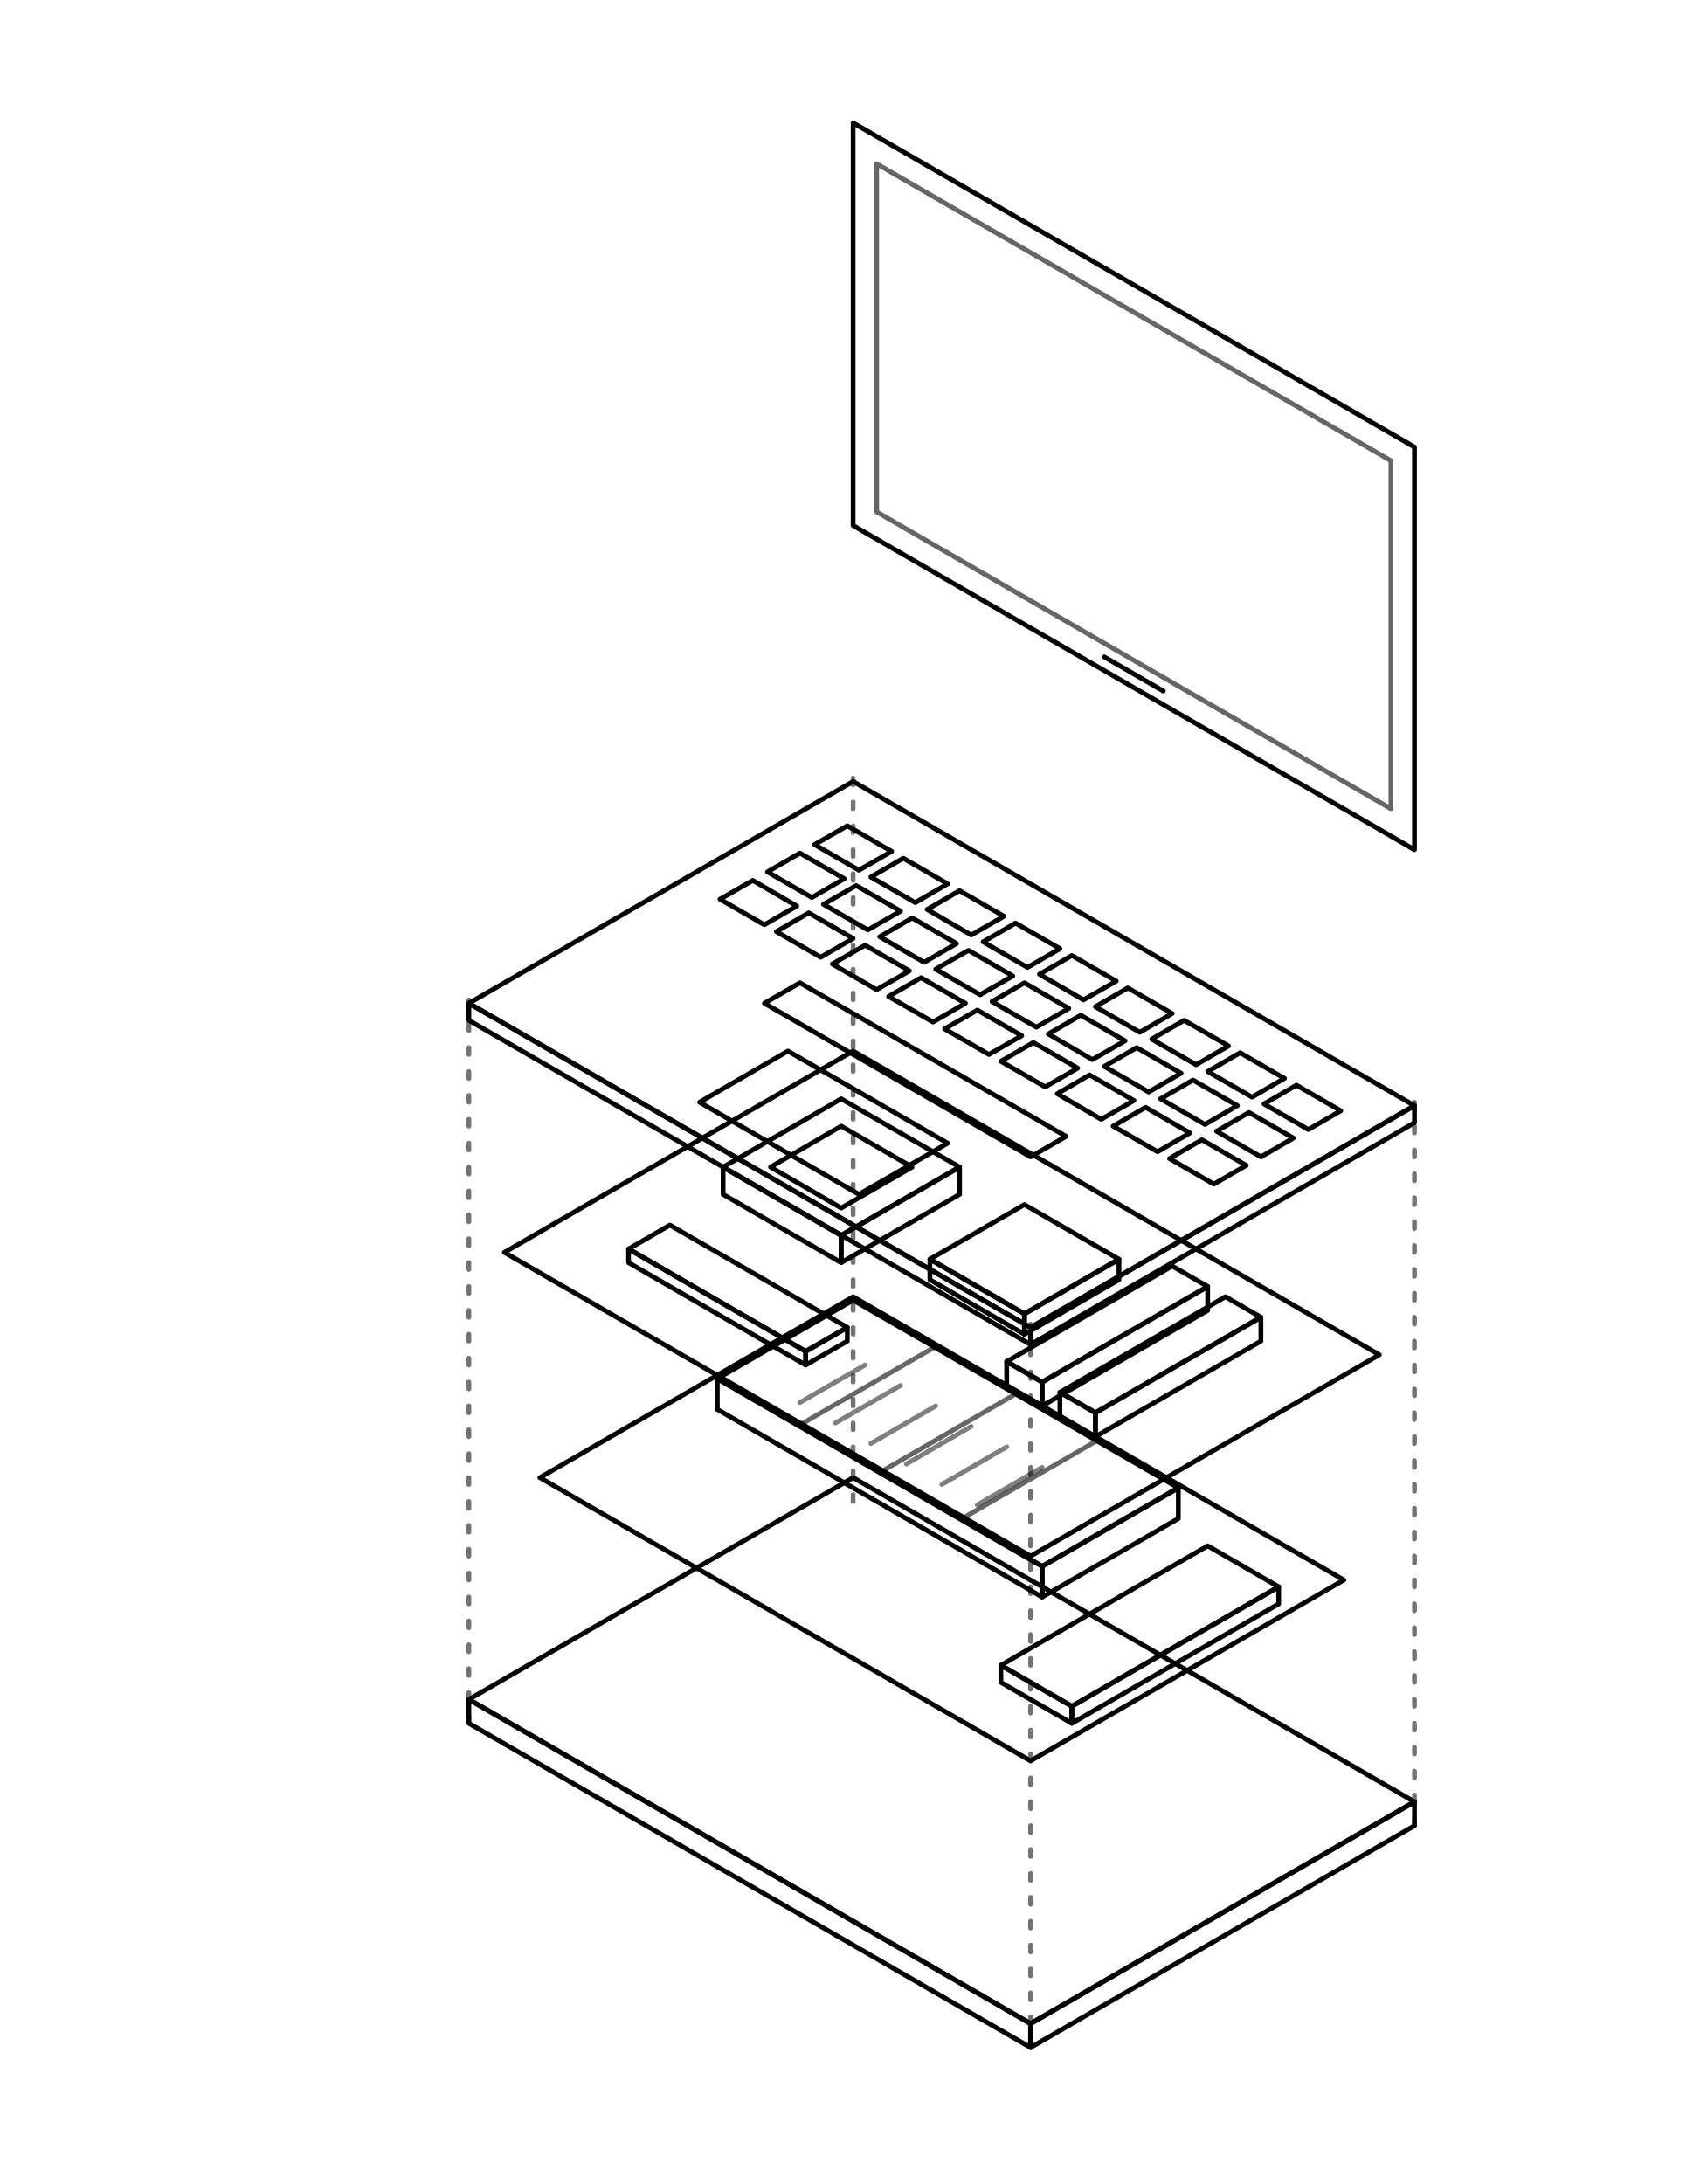
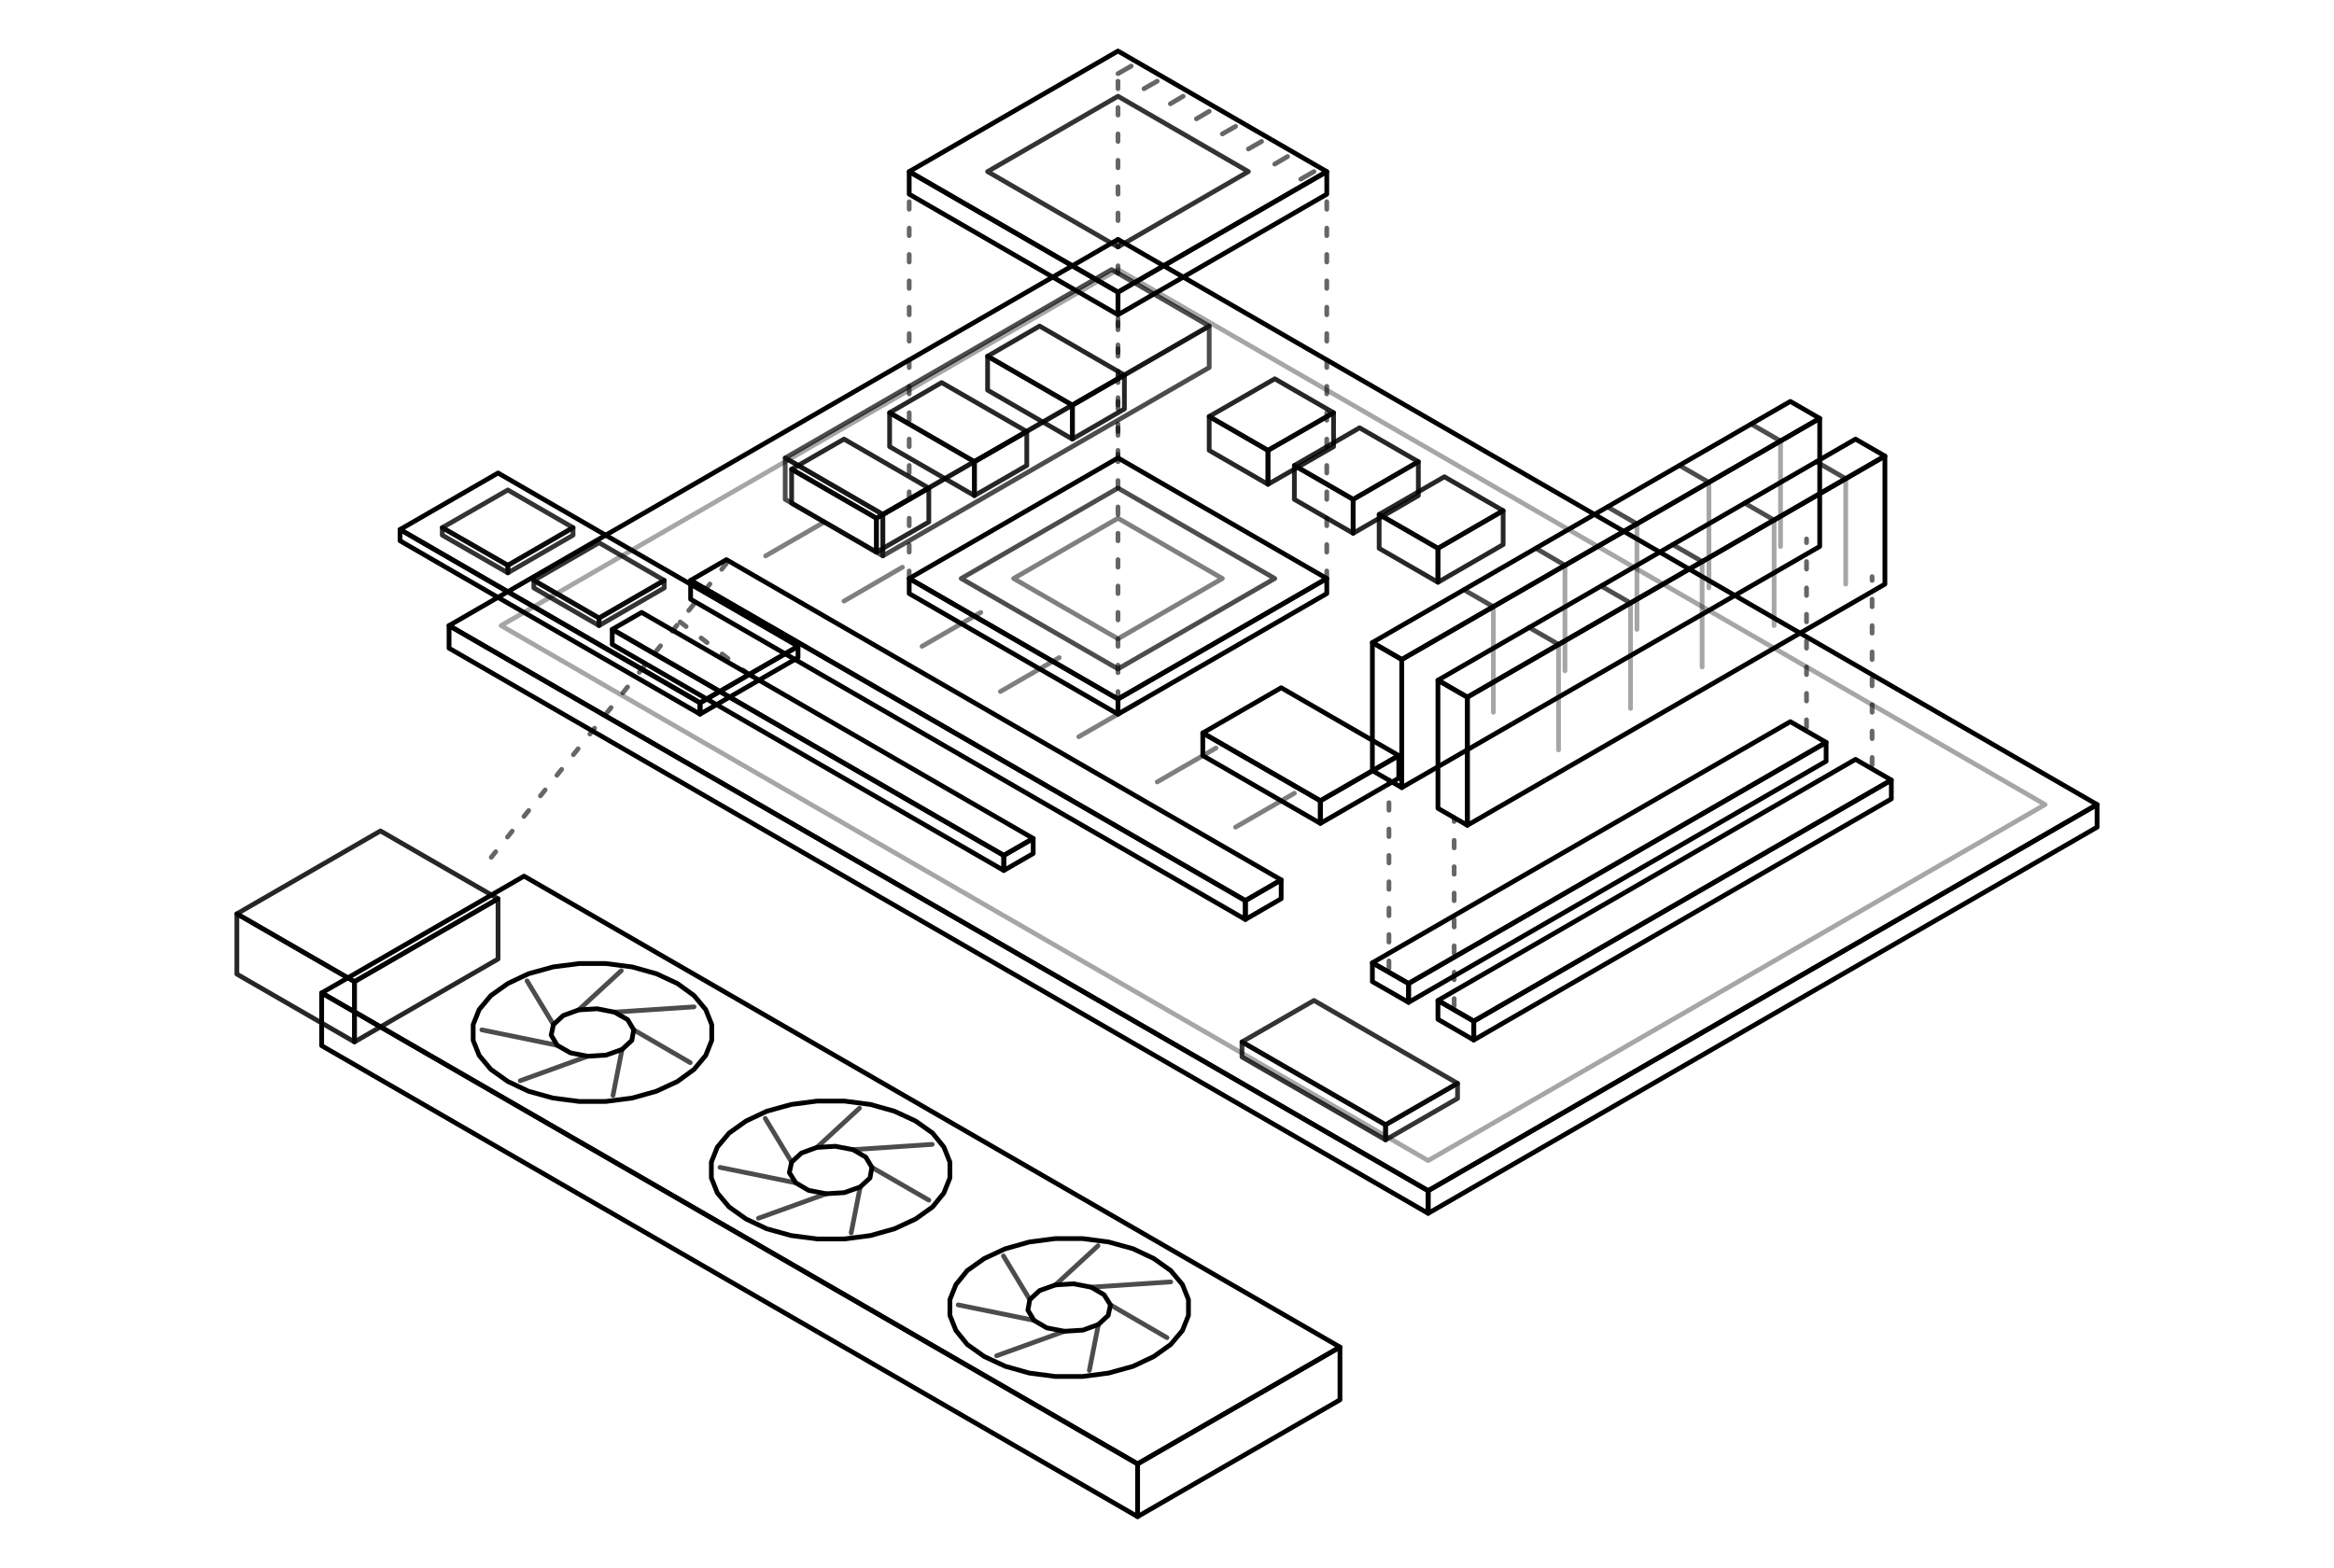
- <svg xmlns="http://www.w3.org/2000/svg" width="500" height="640" viewBox="0 0 500 640" fill="none" stroke="currentColor" stroke-width="1.4" stroke-linejoin="round" stroke-linecap="round">
-   <path d="M250.0 440.0 L250.0 226.0" stroke-dasharray="2 5" opacity="0.55" />
-   <path d="M414.5 535.0 L414.5 321.0" stroke-dasharray="2 5" opacity="0.55" />
-   <path d="M302.0 600.0 L302.0 386.0" stroke-dasharray="2 5" opacity="0.55" />
-   <path d="M137.4 505.0 L137.4 291.0" stroke-dasharray="2 5" opacity="0.55" />
-   <path d="M250.0 433.0 L414.5 528.0 L302.0 593.0 L137.4 498.0 Z" />
-   <path d="M414.5 528.0 L302.0 593.0 L302.0 600.0 L414.5 535.0 Z" />
-   <path d="M137.4 498.0 L302.0 593.0 L302.0 600.0 L137.4 505.0 Z" />
-   <path d="M250.0 380.0 L393.8 463.0 L302.0 516.0 L158.2 433.0 Z" />
-   <path d="M250.0 381.0 L345.3 436.0 L305.4 459.0 L210.2 404.0 Z" />
-   <path d="M345.3 436.0 L305.4 459.0 L305.4 468.0 L345.3 445.0 Z" />
-   <path d="M210.2 404.0 L305.4 459.0 L305.4 468.0 L210.2 413.0 Z" />
-   <path d="M273.8 394.8 L234.0 417.8" opacity="0.6" />
-   <path d="M297.6 408.5 L257.8 431.5" opacity="0.6" />
-   <path d="M321.4 422.2 L281.6 445.2" opacity="0.6" />
-   <path d="M353.9 453.0 L374.7 465.0 L314.1 500.0 L293.3 488.0 Z" />
-   <path d="M374.7 465.0 L314.1 500.0 L314.1 505.0 L374.7 470.0 Z" />
-   <path d="M293.3 488.0 L314.1 500.0 L314.1 505.0 L293.3 493.0 Z" />
-   <path d="M250.0 308.0 L404.2 397.0 L302.0 456.0 L147.8 367.0 Z" />
-   <path d="M246.5 322.0 L281.2 342.0 L246.5 362.0 L211.9 342.0 Z" />
-   <path d="M281.2 342.0 L246.5 362.0 L246.5 370.0 L281.2 350.0 Z" />
-   <path d="M211.9 342.0 L246.5 362.0 L246.5 370.0 L211.9 350.0 Z" />
-   <path d="M246.5 330.0 L267.3 342.0 L246.5 354.0 L225.8 342.0 Z" />
-   <path d="M300.2 353.0 L327.9 369.0 L300.2 385.0 L272.5 369.0 Z" />
-   <path d="M327.9 369.0 L300.2 385.0 L300.2 391.0 L327.9 375.0 Z" />
-   <path d="M272.5 369.0 L300.2 385.0 L300.2 391.0 L272.5 375.0 Z" />
-   <path d="M343.5 371.0 L353.9 377.0 L305.4 405.0 L295.0 399.0 Z" />
-   <path d="M353.9 377.0 L305.4 405.0 L305.4 412.0 L353.9 384.0 Z" />
-   <path d="M295.0 399.0 L305.4 405.0 L305.4 412.0 L295.0 406.0 Z" />
-   <path d="M359.1 380.0 L369.5 386.0 L321.0 414.0 L310.6 408.0 Z" />
-   <path d="M369.5 386.0 L321.0 414.0 L321.0 421.0 L369.5 393.0 Z" />
-   <path d="M310.6 408.0 L321.0 414.0 L321.0 421.0 L310.6 415.0 Z" />
-   <path d="M196.3 359.0 L248.3 389.0 L236.1 396.0 L184.2 366.0 Z" />
-   <path d="M248.3 389.0 L236.1 396.0 L236.1 400.0 L248.3 393.0 Z" />
-   <path d="M184.2 366.0 L236.1 396.0 L236.1 400.0 L184.2 370.0 Z" />
-   <path d="M253.5 400.0 L234.4 411.0" opacity="0.5" />
-   <path d="M263.9 406.0 L244.8 417.0" opacity="0.5" />
-   <path d="M274.2 412.0 L255.2 423.0" opacity="0.5" />
-   <path d="M284.6 418.0 L265.6 429.0" opacity="0.5" />
-   <path d="M295.0 424.0 L276.0 435.0" opacity="0.5" />
-   <path d="M305.4 430.0 L286.4 441.0" opacity="0.5" />
-   <path d="M250.0 229.0 L414.5 324.0 L302.0 389.0 L137.4 294.0 Z" />
-   <path d="M414.5 324.0 L302.0 389.0 L302.0 394.0 L414.5 329.0 Z" />
-   <path d="M137.4 294.0 L302.0 389.0 L302.0 394.0 L137.4 299.0 Z" />
-   <path d="M248.3 242.0 L261.3 249.5 L251.7 255.0 L238.7 247.5 Z" />
-   <path d="M264.7 251.5 L277.7 259.0 L268.2 264.5 L255.2 257.0 Z" />
-   <path d="M281.2 261.0 L294.2 268.5 L284.6 274.0 L271.7 266.5 Z" />
-   <path d="M297.6 270.5 L310.6 278.0 L301.1 283.5 L288.1 276.0 Z" />
-   <path d="M314.1 280.0 L327.1 287.5 L317.5 293.0 L304.6 285.5 Z" />
-   <path d="M330.5 289.5 L343.5 297.0 L334.0 302.5 L321.0 295.0 Z" />
-   <path d="M347.0 299.0 L360.0 306.5 L350.5 312.0 L337.5 304.5 Z" />
-   <path d="M363.4 308.5 L376.4 316.0 L366.9 321.5 L353.9 314.0 Z" />
-   <path d="M379.9 318.0 L392.9 325.5 L383.4 331.0 L370.4 323.5 Z" />
-   <path d="M234.4 250.0 L247.4 257.5 L237.9 263.0 L224.9 255.5 Z" />
-   <path d="M250.9 259.5 L263.9 267.0 L254.3 272.5 L241.3 265.0 Z" />
-   <path d="M267.3 269.0 L280.3 276.5 L270.8 282.0 L257.8 274.5 Z" />
-   <path d="M283.8 278.5 L296.8 286.0 L287.2 291.5 L274.2 284.0 Z" />
-   <path d="M300.2 288.0 L313.2 295.5 L303.7 301.0 L290.7 293.5 Z" />
-   <path d="M316.7 297.5 L329.7 305.0 L320.1 310.5 L307.2 303.0 Z" />
-   <path d="M333.1 307.0 L346.1 314.5 L336.6 320.0 L323.6 312.5 Z" />
-   <path d="M349.6 316.5 L362.6 324.0 L353.1 329.5 L340.1 322.0 Z" />
-   <path d="M366.0 326.0 L379.0 333.5 L369.5 339.0 L356.5 331.5 Z" />
-   <path d="M220.6 258.0 L233.5 265.5 L224.0 271.0 L211.0 263.5 Z" />
-   <path d="M237.0 267.5 L250.0 275.0 L240.5 280.5 L227.5 273.0 Z" />
-   <path d="M253.5 277.0 L266.5 284.5 L256.9 290.0 L243.9 282.5 Z" />
-   <path d="M269.9 286.5 L282.9 294.0 L273.4 299.5 L260.4 292.0 Z" />
-   <path d="M286.4 296.0 L299.4 303.5 L289.8 309.0 L276.8 301.5 Z" />
-   <path d="M302.8 305.5 L315.8 313.0 L306.3 318.5 L293.3 311.0 Z" />
-   <path d="M319.3 315.0 L332.3 322.5 L322.7 328.0 L309.8 320.5 Z" />
-   <path d="M335.7 324.5 L348.7 332.0 L339.2 337.5 L326.2 330.0 Z" />
-   <path d="M352.2 334.0 L365.2 341.5 L355.7 347.0 L342.7 339.5 Z" />
-   <path d="M234.4 288.0 L312.4 333.0 L302.0 339.0 L224.0 294.0 Z" />
-   <path d="M230.9 308.0 L277.7 335.0 L251.7 350.0 L205.0 323.0 Z" />
-   <path d="M250.0 154.0 L414.5 249.0 L414.5 131.0 L250.0 36.0 Z" />
-   <path d="M256.9 150.0 L407.6 237.0 L407.6 135.0 L256.9 48.0 Z" opacity="0.6" />
-   <path d="M323.6 192.5 L340.9 202.5" />
+ <svg xmlns="http://www.w3.org/2000/svg" width="640" height="430" viewBox="0 0 640 430" fill="none" stroke="currentColor" stroke-width="1.3" stroke-linejoin="round" stroke-linecap="round">
+   <g transform="translate(29.61 -149.28) scale(1.0334)" stroke-width="1.258">
+     <path d="M268.0 208.0 L527.8 358.0 L350.3 460.5 L90.5 310.5 Z" />
+     <path d="M527.8 358.0 L350.3 460.5 L350.3 466.5 L527.8 364.0 Z" />
+     <path d="M90.5 310.5 L350.3 460.5 L350.3 466.5 L90.5 316.5 Z" />
+     <path d="M268.0 216.0 L514.0 358.0 L350.3 452.5 L104.3 310.5 Z" opacity="0.35" />
+     <path d="M268.0 266.0 L323.4 298.0 L268.0 330.0 L212.6 298.0 Z" />
+     <path d="M323.4 298.0 L268.0 330.0 L268.0 334.0 L323.4 302.0 Z" />
+     <path d="M212.6 298.0 L268.0 330.0 L268.0 334.0 L212.6 302.0 Z" />
+     <path d="M268.0 274.0 L309.6 298.0 L268.0 322.0 L226.4 298.0 Z" opacity="0.7" />
+     <path d="M268.0 282.0 L295.7 298.0 L268.0 314.0 L240.3 298.0 Z" opacity="0.5" />
+     <path d="M247.2 231.0 L269.7 244.0 L255.9 252.0 L233.4 239.0 Z" opacity="0.85" />
+     <path d="M269.7 244.0 L255.9 252.0 L255.9 261.0 L269.7 253.0 Z" opacity="0.85" />
+     <path d="M233.4 239.0 L255.9 252.0 L255.9 261.0 L233.4 248.0 Z" opacity="0.85" />
+     <path d="M221.2 246.0 L243.8 259.0 L229.9 267.0 L207.4 254.0 Z" opacity="0.85" />
+     <path d="M243.8 259.0 L229.9 267.0 L229.9 276.0 L243.8 268.0 Z" opacity="0.85" />
+     <path d="M207.4 254.0 L229.9 267.0 L229.9 276.0 L207.4 263.0 Z" opacity="0.85" />
+     <path d="M195.3 261.0 L217.8 274.0 L203.9 282.0 L181.4 269.0 Z" opacity="0.85" />
+     <path d="M217.8 274.0 L203.9 282.0 L203.9 291.0 L217.8 283.0 Z" opacity="0.85" />
+     <path d="M181.4 269.0 L203.9 282.0 L203.9 291.0 L181.4 278.0 Z" opacity="0.85" />
+     <path d="M309.6 245.0 L325.2 254.0 L307.8 264.0 L292.2 255.0 Z" opacity="0.85" />
+     <path d="M325.2 254.0 L307.8 264.0 L307.8 273.0 L325.2 263.0 Z" opacity="0.85" />
+     <path d="M292.2 255.0 L307.8 264.0 L307.8 273.0 L292.2 264.0 Z" opacity="0.85" />
+     <path d="M332.1 258.0 L347.7 267.0 L330.4 277.0 L314.8 268.0 Z" opacity="0.85" />
+     <path d="M347.7 267.0 L330.4 277.0 L330.4 286.0 L347.7 276.0 Z" opacity="0.85" />
+     <path d="M314.8 268.0 L330.4 277.0 L330.4 286.0 L314.8 277.0 Z" opacity="0.85" />
+     <path d="M354.6 271.0 L370.2 280.0 L352.9 290.0 L337.3 281.0 Z" opacity="0.85" />
+     <path d="M370.2 280.0 L352.9 290.0 L352.9 299.0 L370.2 289.0 Z" opacity="0.85" />
+     <path d="M337.3 281.0 L352.9 290.0 L352.9 299.0 L337.3 290.0 Z" opacity="0.85" />
+     <path d="M446.4 336.0 L455.9 341.5 L345.1 405.5 L335.5 400.0 Z" />
+     <path d="M455.9 341.5 L345.1 405.5 L345.1 410.5 L455.9 346.5 Z" />
+     <path d="M335.5 400.0 L345.1 405.5 L345.1 410.5 L335.5 405.0 Z" />
+     <path d="M463.7 346.0 L473.2 351.5 L362.4 415.5 L352.9 410.0 Z" />
+     <path d="M473.2 351.5 L362.4 415.5 L362.4 420.5 L473.2 356.5 Z" />
+     <path d="M352.9 410.0 L362.4 415.5 L362.4 420.5 L352.9 415.0 Z" />
+     <path d="M164.1 293.0 L311.3 378.0 L301.8 383.5 L154.6 298.5 Z" />
+     <path d="M311.3 378.0 L301.8 383.5 L301.8 388.5 L311.3 383.0 Z" />
+     <path d="M154.6 298.5 L301.8 383.5 L301.8 388.5 L154.6 303.5 Z" />
+     <path d="M141.6 307.0 L245.5 367.0 L237.7 371.5 L133.8 311.5 Z" />
+     <path d="M245.5 367.0 L237.7 371.5 L237.7 375.5 L245.5 371.0 Z" />
+     <path d="M133.8 311.5 L237.7 371.5 L237.7 375.5 L133.8 315.5 Z" />
+     <path d="M320.0 410.0 L358.1 432.0 L339.0 443.0 L300.9 421.0 Z" opacity="0.8" />
+     <path d="M358.1 432.0 L339.0 443.0 L339.0 447.0 L358.1 436.0 Z" opacity="0.8" />
+     <path d="M300.9 421.0 L339.0 443.0 L339.0 447.0 L300.9 425.0 Z" opacity="0.8" />
+     <path d="M266.3 216.0 L292.2 231.0 L205.6 281.0 L179.7 266.0 Z" opacity="0.7" />
+     <path d="M292.2 231.0 L205.6 281.0 L205.6 292.0 L292.2 242.0 Z" opacity="0.7" />
+     <path d="M179.7 266.0 L205.6 281.0 L205.6 292.0 L179.7 277.0 Z" opacity="0.7" />
+     <path d="M311.3 327.0 L342.5 345.0 L321.7 357.0 L290.5 339.0 Z" />
+     <path d="M342.5 345.0 L321.7 357.0 L321.7 363.0 L342.5 351.0 Z" />
+     <path d="M290.5 339.0 L321.7 357.0 L321.7 363.0 L290.5 345.0 Z" />
+     <path d="M190.1 283.0 L174.5 292.0" opacity="0.5" />
+     <path d="M210.8 295.0 L195.3 304.0" opacity="0.5" />
+     <path d="M231.6 307.0 L216.0 316.0" opacity="0.5" />
+     <path d="M252.4 319.0 L236.8 328.0" opacity="0.5" />
+     <path d="M273.2 331.0 L257.6 340.0" opacity="0.5" />
+     <path d="M294.0 343.0 L278.4 352.0" opacity="0.5" />
+     <path d="M314.8 355.0 L299.2 364.0" opacity="0.5" />
+     <path d="M268.0 266.0 L268.0 164.0" stroke-dasharray="2 5" opacity="0.6" />
+     <path d="M323.4 298.0 L323.4 196.0" stroke-dasharray="2 5" opacity="0.6" />
+     <path d="M268.0 330.0 L268.0 228.0" stroke-dasharray="2 5" opacity="0.6" />
+     <path d="M212.6 298.0 L212.6 196.0" stroke-dasharray="2 5" opacity="0.6" />
+     <path d="M268.0 158.0 L323.4 190.0 L268.0 222.0 L212.6 190.0 Z" />
+     <path d="M323.4 190.0 L268.0 222.0 L268.0 228.0 L323.4 196.0 Z" />
+     <path d="M212.6 190.0 L268.0 222.0 L268.0 228.0 L212.6 196.0 Z" />
+     <path d="M268.0 170.0 L302.6 190.0 L268.0 210.0 L233.4 190.0 Z" opacity="0.8" />
+     <path d="M268.0 164.0 L271.5 162.0" opacity="0.6" />
+     <path d="M274.9 168.0 L278.4 166.0" opacity="0.6" />
+     <path d="M281.9 172.0 L285.3 170.0" opacity="0.6" />
+     <path d="M288.8 176.0 L292.2 174.0" opacity="0.6" />
+     <path d="M295.7 180.0 L299.2 178.0" opacity="0.6" />
+     <path d="M302.6 184.0 L306.1 182.0" opacity="0.6" />
+     <path d="M309.6 188.0 L313.0 186.0" opacity="0.6" />
+     <path d="M316.5 192.0 L320.0 190.0" opacity="0.6" />
+     <path d="M450.7 337.5 L450.7 287.5" stroke-dasharray="2 5" opacity="0.6" />
+     <path d="M339.9 401.5 L339.9 351.5" stroke-dasharray="2 5" opacity="0.6" />
+     <path d="M446.4 251.0 L454.2 255.5 L343.3 319.5 L335.5 315.0 Z" />
+     <path d="M454.2 255.5 L343.3 319.5 L343.3 353.5 L454.2 289.5 Z" />
+     <path d="M335.5 315.0 L343.3 319.5 L343.3 353.5 L335.5 349.0 Z" />
+     <path d="M436.0 257.0 L443.8 261.5" opacity="0.7" />
+     <path d="M443.8 261.5 L443.8 289.5" opacity="0.35" />
+     <path d="M417.0 268.0 L424.8 272.5" opacity="0.7" />
+     <path d="M424.8 272.5 L424.8 300.5" opacity="0.35" />
+     <path d="M397.9 279.0 L405.7 283.5" opacity="0.7" />
+     <path d="M405.7 283.5 L405.7 311.5" opacity="0.35" />
+     <path d="M378.9 290.0 L386.6 294.5" opacity="0.7" />
+     <path d="M386.6 294.5 L386.6 322.5" opacity="0.35" />
+     <path d="M359.8 301.0 L367.6 305.5" opacity="0.7" />
+     <path d="M367.6 305.5 L367.6 333.5" opacity="0.35" />
+     <path d="M468.1 347.5 L468.1 297.5" stroke-dasharray="2 5" opacity="0.6" />
+     <path d="M357.2 411.5 L357.2 361.5" stroke-dasharray="2 5" opacity="0.6" />
+     <path d="M463.7 261.0 L471.5 265.5 L360.7 329.5 L352.9 325.0 Z" />
+     <path d="M471.5 265.5 L360.7 329.5 L360.7 363.5 L471.5 299.5 Z" />
+     <path d="M352.9 325.0 L360.7 329.5 L360.7 363.5 L352.9 359.0 Z" />
+     <path d="M453.3 267.0 L461.1 271.5" opacity="0.7" />
+     <path d="M461.1 271.5 L461.1 299.5" opacity="0.35" />
+     <path d="M434.3 278.0 L442.1 282.5" opacity="0.7" />
+     <path d="M442.1 282.5 L442.1 310.5" opacity="0.35" />
+     <path d="M415.2 289.0 L423.0 293.5" opacity="0.7" />
+     <path d="M423.0 293.5 L423.0 321.5" opacity="0.35" />
+     <path d="M396.2 300.0 L404.0 304.5" opacity="0.7" />
+     <path d="M404.0 304.5 L404.0 332.5" opacity="0.35" />
+     <path d="M377.1 311.0 L384.9 315.5" opacity="0.7" />
+     <path d="M384.9 315.5 L384.9 343.5" opacity="0.35" />
+     <path d="M110.4 377.0 L326.9 502.0 L273.2 533.0 L56.7 408.0 Z" />
+     <path d="M326.9 502.0 L273.2 533.0 L273.2 547.0 L326.9 516.0 Z" />
+     <path d="M56.7 408.0 L273.2 533.0 L273.2 547.0 L56.7 422.0 Z" />
+     <path d="M151.1 431.5 L145.5 434.1 L139.1 435.9 L132.1 436.8 L125.0 436.8 L118.1 435.9 L111.6 434.1 L106.1 431.5 L101.6 428.3 L98.5 424.6 L96.9 420.6 L96.9 416.4 L98.5 412.4 L101.6 408.7 L106.1 405.5 L111.6 402.9 L118.1 401.1 L125.0 400.2 L132.1 400.2 L139.1 401.1 L145.5 402.9 L151.1 405.5 L155.5 408.7 L158.6 412.4 L160.2 416.4 L160.2 420.6 L158.6 424.6 L155.5 428.3 Z" />
+     <path d="M136.4 423.0 L132.2 424.5 L127.3 424.8 L122.7 423.9 L119.2 421.9 L117.6 419.2 L118.2 416.4 L120.8 414.0 L124.9 412.5 L129.8 412.2 L134.4 413.1 L137.9 415.1 L139.5 417.8 L139.0 420.6 Z" />
+     <path d="M136.4 423.0 L134.0 435.2" opacity="0.7" />
+     <path d="M127.3 424.8 L109.4 431.3" opacity="0.7" />
+     <path d="M119.2 421.9 L99.2 417.8" opacity="0.7" />
+     <path d="M118.2 416.4 L111.2 404.8" opacity="0.7" />
+     <path d="M124.9 412.5 L136.2 402.1" opacity="0.7" />
+     <path d="M134.4 413.1 L155.5 411.7" opacity="0.7" />
+     <path d="M139.5 417.8 L154.5 426.5" opacity="0.7" />
+     <path d="M214.3 468.0 L208.7 470.6 L202.3 472.4 L195.4 473.3 L188.2 473.3 L181.3 472.4 L174.8 470.6 L169.3 468.0 L164.8 464.8 L161.7 461.1 L160.1 457.1 L160.1 452.9 L161.7 448.9 L164.8 445.2 L169.3 442.0 L174.8 439.4 L181.3 437.6 L188.2 436.7 L195.4 436.7 L202.3 437.6 L208.7 439.4 L214.3 442.0 L218.8 445.2 L221.8 448.9 L223.4 452.9 L223.4 457.1 L221.8 461.1 L218.8 464.8 Z" />
+     <path d="M199.6 459.5 L195.4 461.0 L190.6 461.3 L185.9 460.4 L182.5 458.4 L180.8 455.7 L181.4 452.9 L184.0 450.5 L188.1 449.0 L193.0 448.7 L197.7 449.6 L201.1 451.6 L202.7 454.3 L202.2 457.1 Z" />
+     <path d="M199.6 459.5 L197.2 471.7" opacity="0.7" />
+     <path d="M190.6 461.3 L172.6 467.8" opacity="0.7" />
+     <path d="M182.5 458.4 L162.4 454.3" opacity="0.7" />
+     <path d="M181.4 452.9 L174.4 441.3" opacity="0.7" />
+     <path d="M188.1 449.0 L199.4 438.6" opacity="0.7" />
+     <path d="M197.7 449.6 L218.7 448.2" opacity="0.7" />
+     <path d="M202.7 454.3 L217.8 463.0" opacity="0.7" />
+     <path d="M277.5 504.5 L272.0 507.1 L265.5 508.9 L258.6 509.8 L251.4 509.8 L244.5 508.9 L238.1 507.1 L232.5 504.5 L228.0 501.3 L225.0 497.6 L223.4 493.6 L223.4 489.4 L225.0 485.4 L228.0 481.7 L232.5 478.5 L238.1 475.9 L244.5 474.1 L251.4 473.2 L258.6 473.2 L265.5 474.1 L272.0 475.9 L277.5 478.5 L282.0 481.7 L285.1 485.4 L286.7 489.4 L286.7 493.6 L285.1 497.6 L282.0 501.3 Z" />
+     <path d="M262.8 496.0 L258.7 497.5 L253.8 497.8 L249.1 496.9 L245.7 494.9 L244.1 492.2 L244.6 489.4 L247.2 487.0 L251.4 485.5 L256.2 485.2 L260.9 486.1 L264.3 488.1 L266.0 490.8 L265.4 493.6 Z" />
+     <path d="M262.8 496.0 L260.4 508.2" opacity="0.7" />
+     <path d="M253.8 497.8 L235.8 504.3" opacity="0.7" />
+     <path d="M245.7 494.9 L225.6 490.8" opacity="0.7" />
+     <path d="M244.6 489.4 L237.6 477.8" opacity="0.7" />
+     <path d="M251.4 485.5 L262.7 475.1" opacity="0.7" />
+     <path d="M260.9 486.1 L282.0 484.7" opacity="0.7" />
+     <path d="M266.0 490.8 L281.0 499.5" opacity="0.7" />
+     <path d="M72.3 365.0 L103.5 383.0 L65.4 405.0 L34.2 387.0 Z" opacity="0.85" />
+     <path d="M103.5 383.0 L65.4 405.0 L65.4 421.0 L103.5 399.0 Z" opacity="0.85" />
+     <path d="M34.2 387.0 L65.4 405.0 L65.4 421.0 L34.2 403.0 Z" opacity="0.85" />
+     <path d="M164.1 294.0 L101.7 372.0" stroke-dasharray="2 5" opacity="0.6" />
+     <path d="M103.5 270.0 L183.1 316.0 L157.1 331.0 L77.5 285.0 Z" />
+     <path d="M183.1 316.0 L157.1 331.0 L157.1 334.0 L183.1 319.0 Z" />
+     <path d="M77.5 285.0 L157.1 331.0 L157.1 334.0 L77.5 288.0 Z" />
+     <path d="M106.1 274.5 L123.4 284.5 L106.1 294.5 L88.7 284.5 Z" opacity="0.8" />
+     <path d="M123.4 284.5 L106.1 294.5 L106.1 296.5 L123.4 286.5 Z" opacity="0.8" />
+     <path d="M88.7 284.5 L106.1 294.5 L106.1 296.5 L88.7 286.5 Z" opacity="0.8" />
+     <path d="M130.3 288.5 L147.6 298.5 L130.3 308.5 L113.0 298.5 Z" opacity="0.8" />
+     <path d="M147.6 298.5 L130.3 308.5 L130.3 310.5 L147.6 300.5 Z" opacity="0.8" />
+     <path d="M113.0 298.5 L130.3 308.5 L130.3 310.5 L113.0 300.5 Z" opacity="0.8" />
+     <path d="M170.1 323.5 L148.5 307.0" stroke-dasharray="2 5" opacity="0.6" />
+   </g>
</svg>
